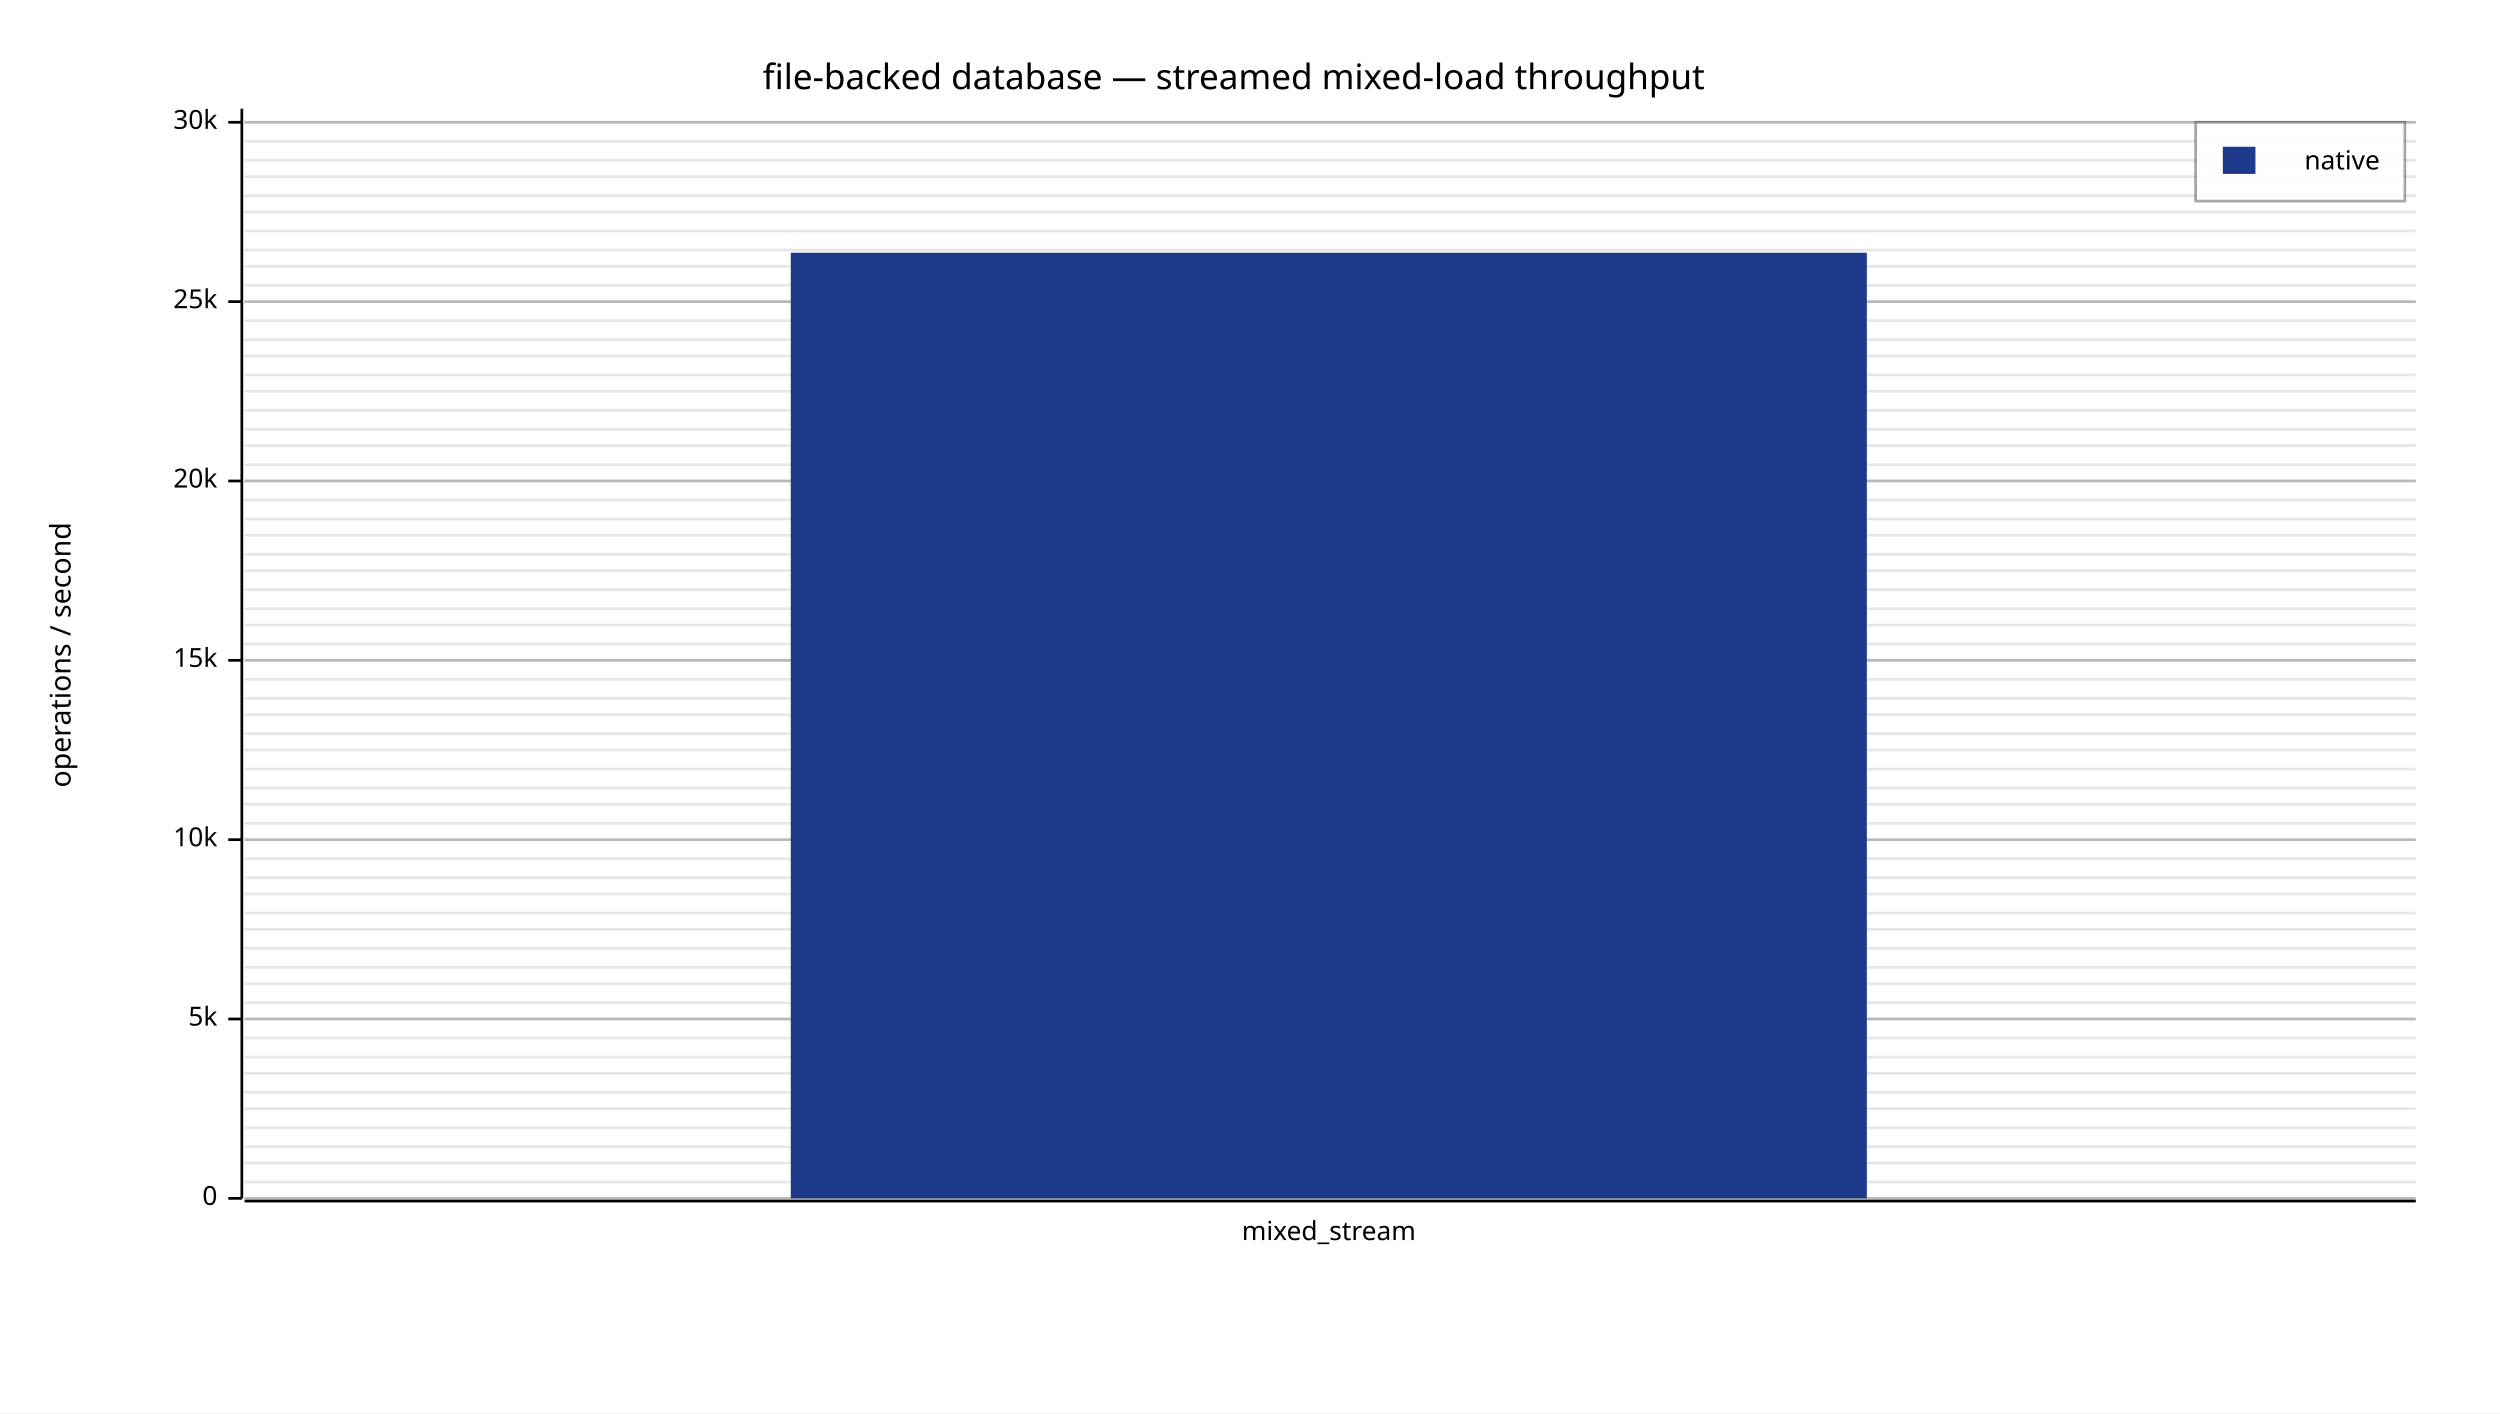
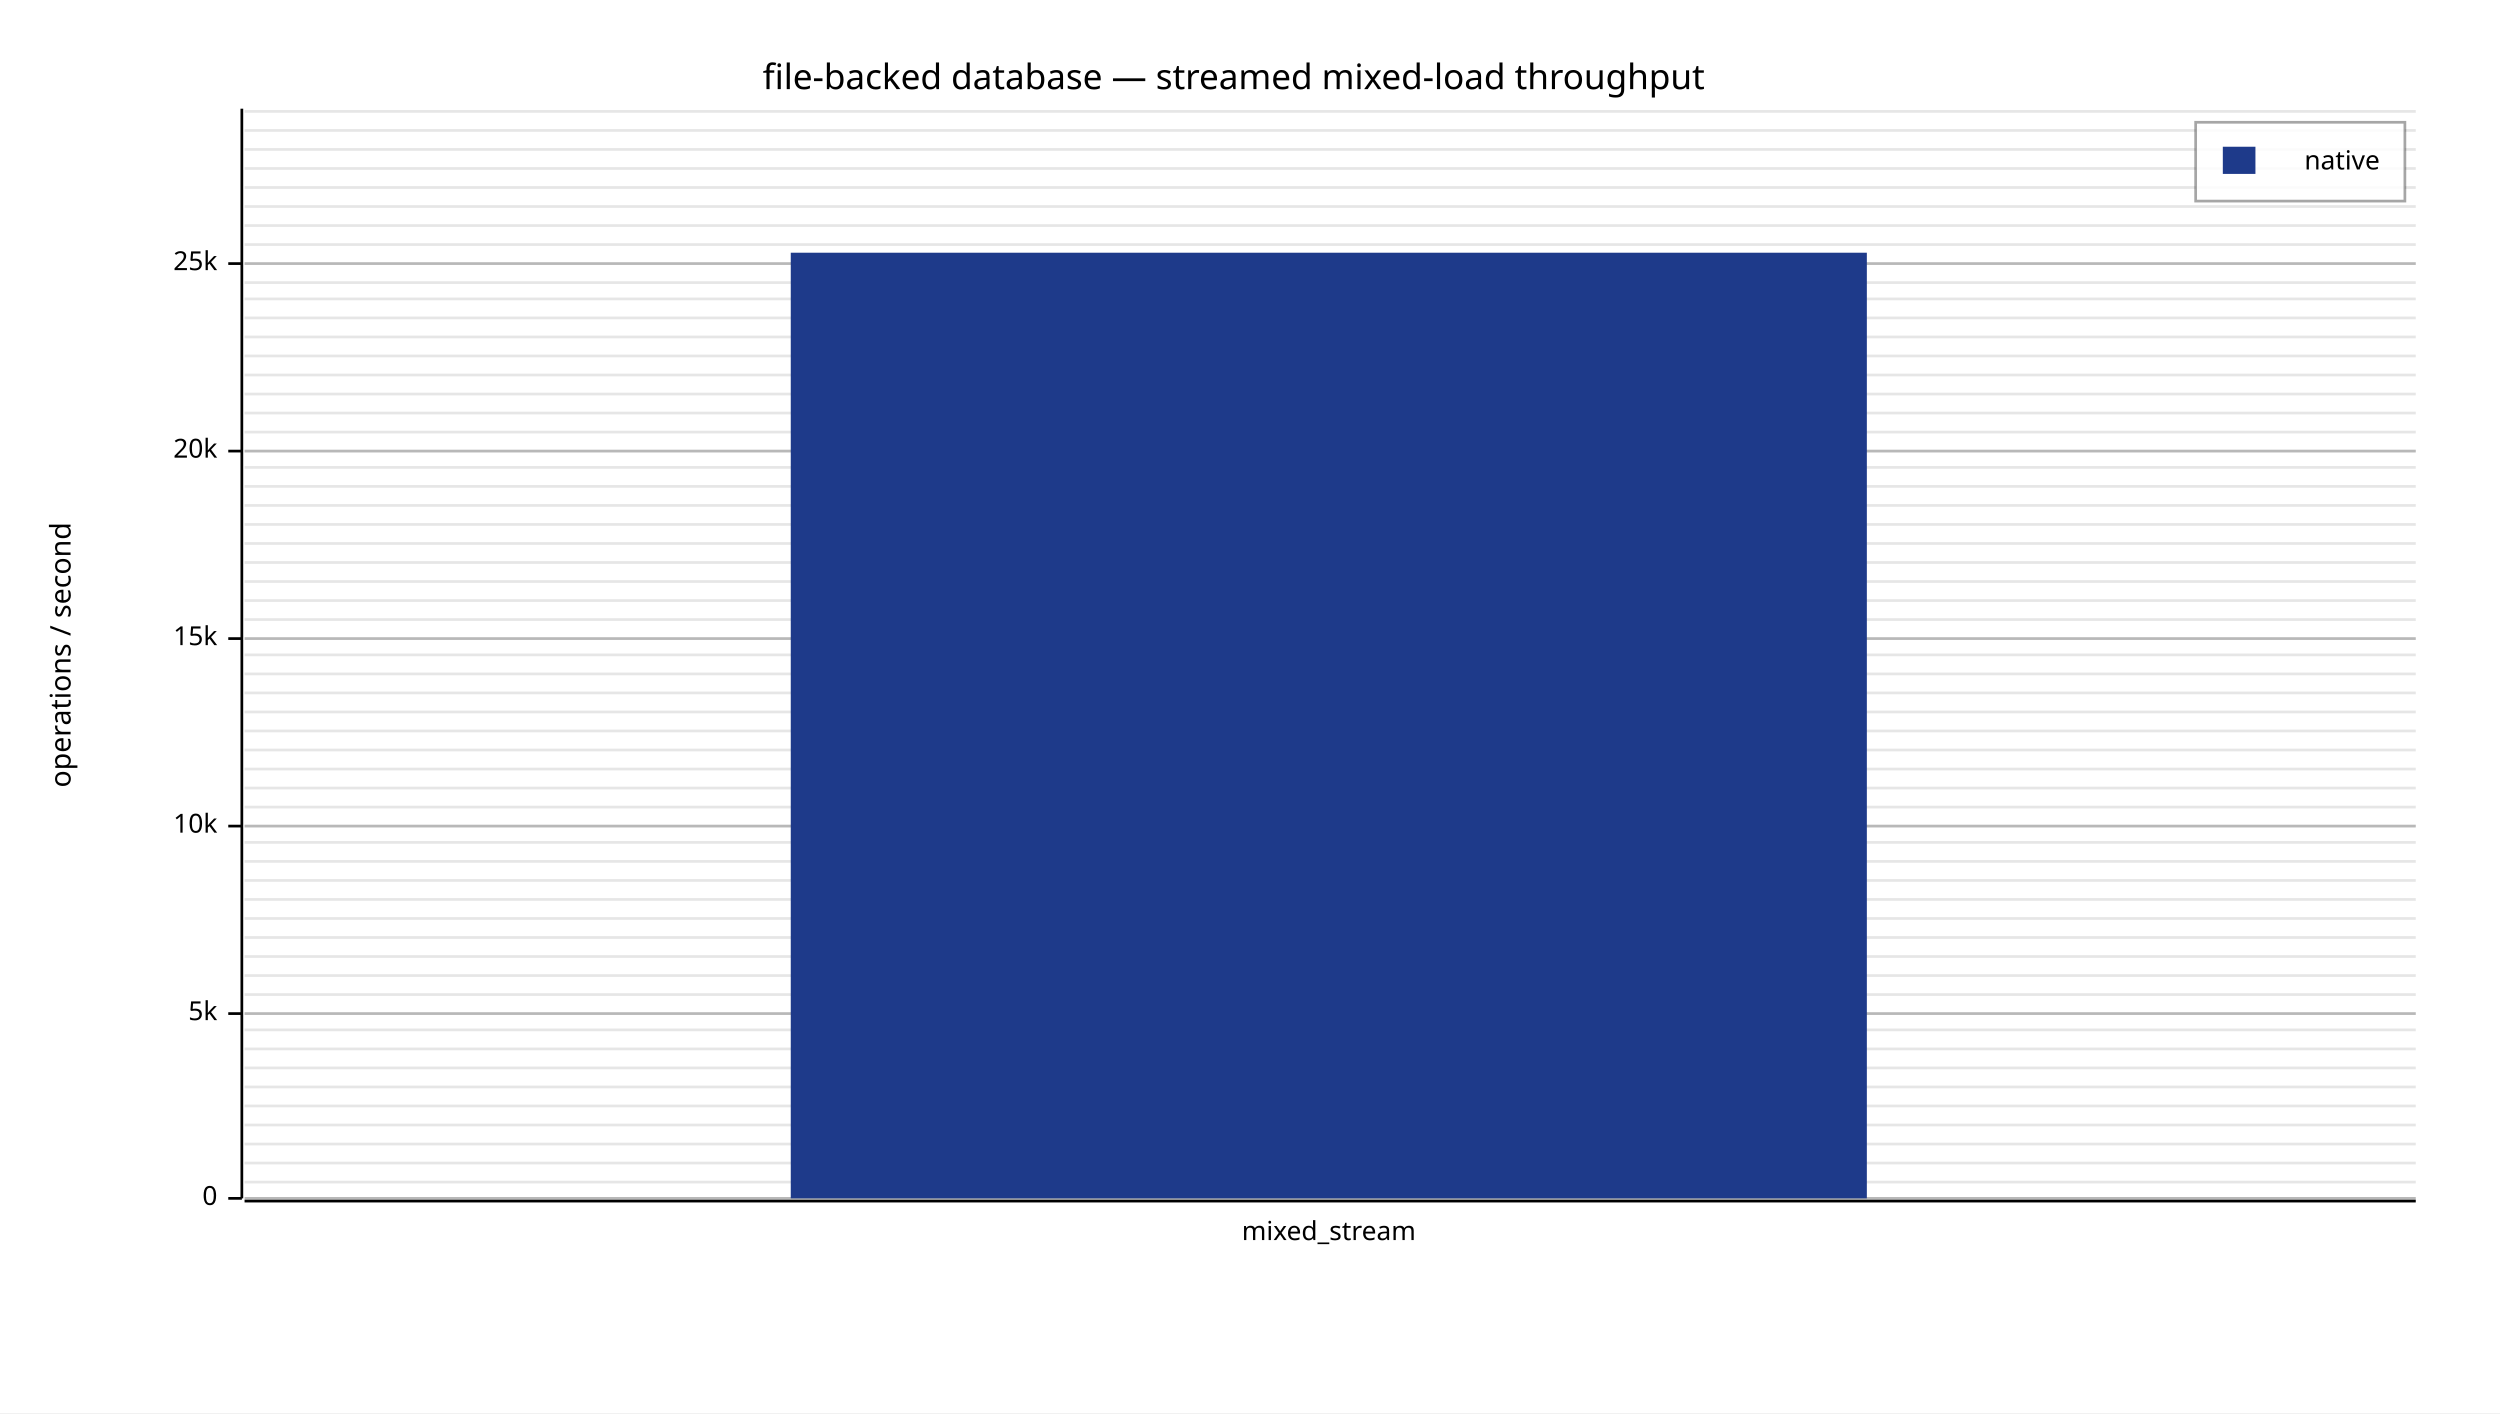
<svg xmlns="http://www.w3.org/2000/svg" width="920" height="520" viewBox="0 0 920 520">
  <rect x="0" y="0" width="920" height="520" opacity="1" fill="#FFFFFF" stroke="none" />
  <text x="454" y="23" dy="0.76em" text-anchor="middle" font-family="sans-serif" font-size="12.903" opacity="1" fill="#000000">
file-backed database — streamed mixed-load throughput
</text>
  <line opacity="0.1" stroke="#000000" stroke-width="1" x1="90" y1="441" x2="889" y2="441" />
  <line opacity="0.1" stroke="#000000" stroke-width="1" x1="90" y1="435" x2="889" y2="435" />
  <line opacity="0.1" stroke="#000000" stroke-width="1" x1="90" y1="428" x2="889" y2="428" />
-   <line opacity="0.1" stroke="#000000" stroke-width="1" x1="90" y1="422" x2="889" y2="422" />
-   <line opacity="0.1" stroke="#000000" stroke-width="1" x1="90" y1="415" x2="889" y2="415" />
-   <line opacity="0.1" stroke="#000000" stroke-width="1" x1="90" y1="408" x2="889" y2="408" />
-   <line opacity="0.1" stroke="#000000" stroke-width="1" x1="90" y1="402" x2="889" y2="402" />
-   <line opacity="0.1" stroke="#000000" stroke-width="1" x1="90" y1="395" x2="889" y2="395" />
-   <line opacity="0.1" stroke="#000000" stroke-width="1" x1="90" y1="389" x2="889" y2="389" />
-   <line opacity="0.1" stroke="#000000" stroke-width="1" x1="90" y1="382" x2="889" y2="382" />
-   <line opacity="0.1" stroke="#000000" stroke-width="1" x1="90" y1="375" x2="889" y2="375" />
-   <line opacity="0.1" stroke="#000000" stroke-width="1" x1="90" y1="369" x2="889" y2="369" />
-   <line opacity="0.1" stroke="#000000" stroke-width="1" x1="90" y1="362" x2="889" y2="362" />
-   <line opacity="0.1" stroke="#000000" stroke-width="1" x1="90" y1="356" x2="889" y2="356" />
-   <line opacity="0.1" stroke="#000000" stroke-width="1" x1="90" y1="349" x2="889" y2="349" />
-   <line opacity="0.1" stroke="#000000" stroke-width="1" x1="90" y1="342" x2="889" y2="342" />
-   <line opacity="0.1" stroke="#000000" stroke-width="1" x1="90" y1="336" x2="889" y2="336" />
-   <line opacity="0.1" stroke="#000000" stroke-width="1" x1="90" y1="329" x2="889" y2="329" />
-   <line opacity="0.1" stroke="#000000" stroke-width="1" x1="90" y1="323" x2="889" y2="323" />
-   <line opacity="0.1" stroke="#000000" stroke-width="1" x1="90" y1="316" x2="889" y2="316" />
-   <line opacity="0.1" stroke="#000000" stroke-width="1" x1="90" y1="309" x2="889" y2="309" />
-   <line opacity="0.1" stroke="#000000" stroke-width="1" x1="90" y1="303" x2="889" y2="303" />
-   <line opacity="0.1" stroke="#000000" stroke-width="1" x1="90" y1="296" x2="889" y2="296" />
+   <line opacity="0.1" stroke="#000000" stroke-width="1" x1="90" y1="421" x2="889" y2="421" />
+   <line opacity="0.1" stroke="#000000" stroke-width="1" x1="90" y1="414" x2="889" y2="414" />
+   <line opacity="0.1" stroke="#000000" stroke-width="1" x1="90" y1="407" x2="889" y2="407" />
+   <line opacity="0.1" stroke="#000000" stroke-width="1" x1="90" y1="400" x2="889" y2="400" />
+   <line opacity="0.1" stroke="#000000" stroke-width="1" x1="90" y1="393" x2="889" y2="393" />
+   <line opacity="0.1" stroke="#000000" stroke-width="1" x1="90" y1="386" x2="889" y2="386" />
+   <line opacity="0.1" stroke="#000000" stroke-width="1" x1="90" y1="379" x2="889" y2="379" />
+   <line opacity="0.1" stroke="#000000" stroke-width="1" x1="90" y1="373" x2="889" y2="373" />
+   <line opacity="0.1" stroke="#000000" stroke-width="1" x1="90" y1="366" x2="889" y2="366" />
+   <line opacity="0.1" stroke="#000000" stroke-width="1" x1="90" y1="359" x2="889" y2="359" />
+   <line opacity="0.1" stroke="#000000" stroke-width="1" x1="90" y1="352" x2="889" y2="352" />
+   <line opacity="0.1" stroke="#000000" stroke-width="1" x1="90" y1="345" x2="889" y2="345" />
+   <line opacity="0.1" stroke="#000000" stroke-width="1" x1="90" y1="338" x2="889" y2="338" />
+   <line opacity="0.1" stroke="#000000" stroke-width="1" x1="90" y1="331" x2="889" y2="331" />
+   <line opacity="0.1" stroke="#000000" stroke-width="1" x1="90" y1="324" x2="889" y2="324" />
+   <line opacity="0.1" stroke="#000000" stroke-width="1" x1="90" y1="317" x2="889" y2="317" />
+   <line opacity="0.1" stroke="#000000" stroke-width="1" x1="90" y1="310" x2="889" y2="310" />
+   <line opacity="0.1" stroke="#000000" stroke-width="1" x1="90" y1="304" x2="889" y2="304" />
+   <line opacity="0.1" stroke="#000000" stroke-width="1" x1="90" y1="297" x2="889" y2="297" />
  <line opacity="0.1" stroke="#000000" stroke-width="1" x1="90" y1="290" x2="889" y2="290" />
  <line opacity="0.1" stroke="#000000" stroke-width="1" x1="90" y1="283" x2="889" y2="283" />
  <line opacity="0.1" stroke="#000000" stroke-width="1" x1="90" y1="276" x2="889" y2="276" />
-   <line opacity="0.1" stroke="#000000" stroke-width="1" x1="90" y1="270" x2="889" y2="270" />
-   <line opacity="0.1" stroke="#000000" stroke-width="1" x1="90" y1="263" x2="889" y2="263" />
-   <line opacity="0.1" stroke="#000000" stroke-width="1" x1="90" y1="257" x2="889" y2="257" />
-   <line opacity="0.1" stroke="#000000" stroke-width="1" x1="90" y1="250" x2="889" y2="250" />
-   <line opacity="0.1" stroke="#000000" stroke-width="1" x1="90" y1="243" x2="889" y2="243" />
-   <line opacity="0.1" stroke="#000000" stroke-width="1" x1="90" y1="237" x2="889" y2="237" />
-   <line opacity="0.1" stroke="#000000" stroke-width="1" x1="90" y1="230" x2="889" y2="230" />
-   <line opacity="0.1" stroke="#000000" stroke-width="1" x1="90" y1="224" x2="889" y2="224" />
-   <line opacity="0.1" stroke="#000000" stroke-width="1" x1="90" y1="217" x2="889" y2="217" />
-   <line opacity="0.1" stroke="#000000" stroke-width="1" x1="90" y1="210" x2="889" y2="210" />
-   <line opacity="0.1" stroke="#000000" stroke-width="1" x1="90" y1="204" x2="889" y2="204" />
-   <line opacity="0.1" stroke="#000000" stroke-width="1" x1="90" y1="197" x2="889" y2="197" />
-   <line opacity="0.1" stroke="#000000" stroke-width="1" x1="90" y1="191" x2="889" y2="191" />
-   <line opacity="0.1" stroke="#000000" stroke-width="1" x1="90" y1="184" x2="889" y2="184" />
-   <line opacity="0.1" stroke="#000000" stroke-width="1" x1="90" y1="177" x2="889" y2="177" />
-   <line opacity="0.1" stroke="#000000" stroke-width="1" x1="90" y1="171" x2="889" y2="171" />
-   <line opacity="0.1" stroke="#000000" stroke-width="1" x1="90" y1="164" x2="889" y2="164" />
-   <line opacity="0.1" stroke="#000000" stroke-width="1" x1="90" y1="158" x2="889" y2="158" />
-   <line opacity="0.1" stroke="#000000" stroke-width="1" x1="90" y1="151" x2="889" y2="151" />
-   <line opacity="0.1" stroke="#000000" stroke-width="1" x1="90" y1="144" x2="889" y2="144" />
+   <line opacity="0.1" stroke="#000000" stroke-width="1" x1="90" y1="269" x2="889" y2="269" />
+   <line opacity="0.1" stroke="#000000" stroke-width="1" x1="90" y1="262" x2="889" y2="262" />
+   <line opacity="0.1" stroke="#000000" stroke-width="1" x1="90" y1="255" x2="889" y2="255" />
+   <line opacity="0.1" stroke="#000000" stroke-width="1" x1="90" y1="248" x2="889" y2="248" />
+   <line opacity="0.1" stroke="#000000" stroke-width="1" x1="90" y1="241" x2="889" y2="241" />
+   <line opacity="0.1" stroke="#000000" stroke-width="1" x1="90" y1="235" x2="889" y2="235" />
+   <line opacity="0.1" stroke="#000000" stroke-width="1" x1="90" y1="228" x2="889" y2="228" />
+   <line opacity="0.1" stroke="#000000" stroke-width="1" x1="90" y1="221" x2="889" y2="221" />
+   <line opacity="0.1" stroke="#000000" stroke-width="1" x1="90" y1="214" x2="889" y2="214" />
+   <line opacity="0.1" stroke="#000000" stroke-width="1" x1="90" y1="207" x2="889" y2="207" />
+   <line opacity="0.1" stroke="#000000" stroke-width="1" x1="90" y1="200" x2="889" y2="200" />
+   <line opacity="0.1" stroke="#000000" stroke-width="1" x1="90" y1="193" x2="889" y2="193" />
+   <line opacity="0.1" stroke="#000000" stroke-width="1" x1="90" y1="186" x2="889" y2="186" />
+   <line opacity="0.1" stroke="#000000" stroke-width="1" x1="90" y1="179" x2="889" y2="179" />
+   <line opacity="0.1" stroke="#000000" stroke-width="1" x1="90" y1="172" x2="889" y2="172" />
+   <line opacity="0.1" stroke="#000000" stroke-width="1" x1="90" y1="166" x2="889" y2="166" />
+   <line opacity="0.1" stroke="#000000" stroke-width="1" x1="90" y1="159" x2="889" y2="159" />
+   <line opacity="0.1" stroke="#000000" stroke-width="1" x1="90" y1="152" x2="889" y2="152" />
+   <line opacity="0.1" stroke="#000000" stroke-width="1" x1="90" y1="145" x2="889" y2="145" />
  <line opacity="0.1" stroke="#000000" stroke-width="1" x1="90" y1="138" x2="889" y2="138" />
  <line opacity="0.1" stroke="#000000" stroke-width="1" x1="90" y1="131" x2="889" y2="131" />
-   <line opacity="0.1" stroke="#000000" stroke-width="1" x1="90" y1="125" x2="889" y2="125" />
-   <line opacity="0.1" stroke="#000000" stroke-width="1" x1="90" y1="118" x2="889" y2="118" />
-   <line opacity="0.1" stroke="#000000" stroke-width="1" x1="90" y1="111" x2="889" y2="111" />
-   <line opacity="0.1" stroke="#000000" stroke-width="1" x1="90" y1="105" x2="889" y2="105" />
-   <line opacity="0.1" stroke="#000000" stroke-width="1" x1="90" y1="98" x2="889" y2="98" />
-   <line opacity="0.1" stroke="#000000" stroke-width="1" x1="90" y1="92" x2="889" y2="92" />
-   <line opacity="0.1" stroke="#000000" stroke-width="1" x1="90" y1="85" x2="889" y2="85" />
-   <line opacity="0.1" stroke="#000000" stroke-width="1" x1="90" y1="78" x2="889" y2="78" />
-   <line opacity="0.1" stroke="#000000" stroke-width="1" x1="90" y1="72" x2="889" y2="72" />
-   <line opacity="0.1" stroke="#000000" stroke-width="1" x1="90" y1="65" x2="889" y2="65" />
-   <line opacity="0.1" stroke="#000000" stroke-width="1" x1="90" y1="59" x2="889" y2="59" />
-   <line opacity="0.1" stroke="#000000" stroke-width="1" x1="90" y1="52" x2="889" y2="52" />
-   <line opacity="0.1" stroke="#000000" stroke-width="1" x1="90" y1="45" x2="889" y2="45" />
+   <line opacity="0.1" stroke="#000000" stroke-width="1" x1="90" y1="124" x2="889" y2="124" />
+   <line opacity="0.1" stroke="#000000" stroke-width="1" x1="90" y1="117" x2="889" y2="117" />
+   <line opacity="0.1" stroke="#000000" stroke-width="1" x1="90" y1="110" x2="889" y2="110" />
+   <line opacity="0.1" stroke="#000000" stroke-width="1" x1="90" y1="104" x2="889" y2="104" />
+   <line opacity="0.1" stroke="#000000" stroke-width="1" x1="90" y1="97" x2="889" y2="97" />
+   <line opacity="0.1" stroke="#000000" stroke-width="1" x1="90" y1="90" x2="889" y2="90" />
+   <line opacity="0.1" stroke="#000000" stroke-width="1" x1="90" y1="83" x2="889" y2="83" />
+   <line opacity="0.1" stroke="#000000" stroke-width="1" x1="90" y1="76" x2="889" y2="76" />
+   <line opacity="0.1" stroke="#000000" stroke-width="1" x1="90" y1="69" x2="889" y2="69" />
+   <line opacity="0.1" stroke="#000000" stroke-width="1" x1="90" y1="62" x2="889" y2="62" />
+   <line opacity="0.1" stroke="#000000" stroke-width="1" x1="90" y1="55" x2="889" y2="55" />
+   <line opacity="0.1" stroke="#000000" stroke-width="1" x1="90" y1="48" x2="889" y2="48" />
+   <line opacity="0.1" stroke="#000000" stroke-width="1" x1="90" y1="41" x2="889" y2="41" />
  <text x="18" y="241" dy="0.76em" text-anchor="middle" font-family="sans-serif" font-size="10.484" opacity="1" fill="#000000" transform="rotate(270, 18, 241)">
operations / second
</text>
  <line opacity="0.2" stroke="#000000" stroke-width="1" x1="90" y1="441" x2="889" y2="441" />
-   <line opacity="0.2" stroke="#000000" stroke-width="1" x1="90" y1="375" x2="889" y2="375" />
-   <line opacity="0.2" stroke="#000000" stroke-width="1" x1="90" y1="309" x2="889" y2="309" />
-   <line opacity="0.2" stroke="#000000" stroke-width="1" x1="90" y1="243" x2="889" y2="243" />
-   <line opacity="0.2" stroke="#000000" stroke-width="1" x1="90" y1="177" x2="889" y2="177" />
-   <line opacity="0.2" stroke="#000000" stroke-width="1" x1="90" y1="111" x2="889" y2="111" />
-   <line opacity="0.2" stroke="#000000" stroke-width="1" x1="90" y1="45" x2="889" y2="45" />
+   <line opacity="0.2" stroke="#000000" stroke-width="1" x1="90" y1="373" x2="889" y2="373" />
+   <line opacity="0.2" stroke="#000000" stroke-width="1" x1="90" y1="304" x2="889" y2="304" />
+   <line opacity="0.2" stroke="#000000" stroke-width="1" x1="90" y1="235" x2="889" y2="235" />
+   <line opacity="0.2" stroke="#000000" stroke-width="1" x1="90" y1="166" x2="889" y2="166" />
+   <line opacity="0.2" stroke="#000000" stroke-width="1" x1="90" y1="97" x2="889" y2="97" />
  <polyline fill="none" opacity="1" stroke="#000000" stroke-width="1" points="89,40 89,441 " />
  <text x="80" y="441" dy="0.5ex" text-anchor="end" font-family="sans-serif" font-size="9.677" opacity="1" fill="#000000">
0
</text>
  <polyline fill="none" opacity="1" stroke="#000000" stroke-width="1" points="84,441 89,441 " />
-   <text x="80" y="375" dy="0.5ex" text-anchor="end" font-family="sans-serif" font-size="9.677" opacity="1" fill="#000000">
+   <text x="80" y="373" dy="0.5ex" text-anchor="end" font-family="sans-serif" font-size="9.677" opacity="1" fill="#000000">
5k
</text>
-   <polyline fill="none" opacity="1" stroke="#000000" stroke-width="1" points="84,375 89,375 " />
-   <text x="80" y="309" dy="0.5ex" text-anchor="end" font-family="sans-serif" font-size="9.677" opacity="1" fill="#000000">
+   <polyline fill="none" opacity="1" stroke="#000000" stroke-width="1" points="84,373 89,373 " />
+   <text x="80" y="304" dy="0.5ex" text-anchor="end" font-family="sans-serif" font-size="9.677" opacity="1" fill="#000000">
10k
</text>
-   <polyline fill="none" opacity="1" stroke="#000000" stroke-width="1" points="84,309 89,309 " />
-   <text x="80" y="243" dy="0.5ex" text-anchor="end" font-family="sans-serif" font-size="9.677" opacity="1" fill="#000000">
+   <polyline fill="none" opacity="1" stroke="#000000" stroke-width="1" points="84,304 89,304 " />
+   <text x="80" y="235" dy="0.5ex" text-anchor="end" font-family="sans-serif" font-size="9.677" opacity="1" fill="#000000">
15k
</text>
-   <polyline fill="none" opacity="1" stroke="#000000" stroke-width="1" points="84,243 89,243 " />
-   <text x="80" y="177" dy="0.5ex" text-anchor="end" font-family="sans-serif" font-size="9.677" opacity="1" fill="#000000">
+   <polyline fill="none" opacity="1" stroke="#000000" stroke-width="1" points="84,235 89,235 " />
+   <text x="80" y="166" dy="0.5ex" text-anchor="end" font-family="sans-serif" font-size="9.677" opacity="1" fill="#000000">
20k
</text>
-   <polyline fill="none" opacity="1" stroke="#000000" stroke-width="1" points="84,177 89,177 " />
-   <text x="80" y="111" dy="0.5ex" text-anchor="end" font-family="sans-serif" font-size="9.677" opacity="1" fill="#000000">
+   <polyline fill="none" opacity="1" stroke="#000000" stroke-width="1" points="84,166 89,166 " />
+   <text x="80" y="97" dy="0.5ex" text-anchor="end" font-family="sans-serif" font-size="9.677" opacity="1" fill="#000000">
25k
</text>
-   <polyline fill="none" opacity="1" stroke="#000000" stroke-width="1" points="84,111 89,111 " />
-   <text x="80" y="45" dy="0.5ex" text-anchor="end" font-family="sans-serif" font-size="9.677" opacity="1" fill="#000000">
- 30k
- </text>
-   <polyline fill="none" opacity="1" stroke="#000000" stroke-width="1" points="84,45 89,45 " />
+   <polyline fill="none" opacity="1" stroke="#000000" stroke-width="1" points="84,97 89,97 " />
  <polyline fill="none" opacity="1" stroke="#000000" stroke-width="1" points="90,442 889,442 " />
  <rect x="291" y="93" width="396" height="348" opacity="1" fill="#1E3A8A" stroke="none" />
  <rect x="808" y="45" width="77" height="29" opacity="0.85" fill="#FFFFFF" stroke="none" />
  <rect x="808" y="45" width="77" height="29" opacity="0.35" fill="none" stroke="#000000" />
  <text x="848" y="55" dy="0.76em" text-anchor="start" font-family="sans-serif" font-size="9.677" opacity="1" fill="#000000">
native
</text>
  <rect x="818" y="54" width="12" height="10" opacity="1" fill="#1E3A8A" stroke="none" />
  <text x="489" y="449" dy="0.76em" text-anchor="middle" font-family="sans-serif" font-size="9.677" opacity="1" fill="#000000">
mixed_stream
</text>
</svg>
